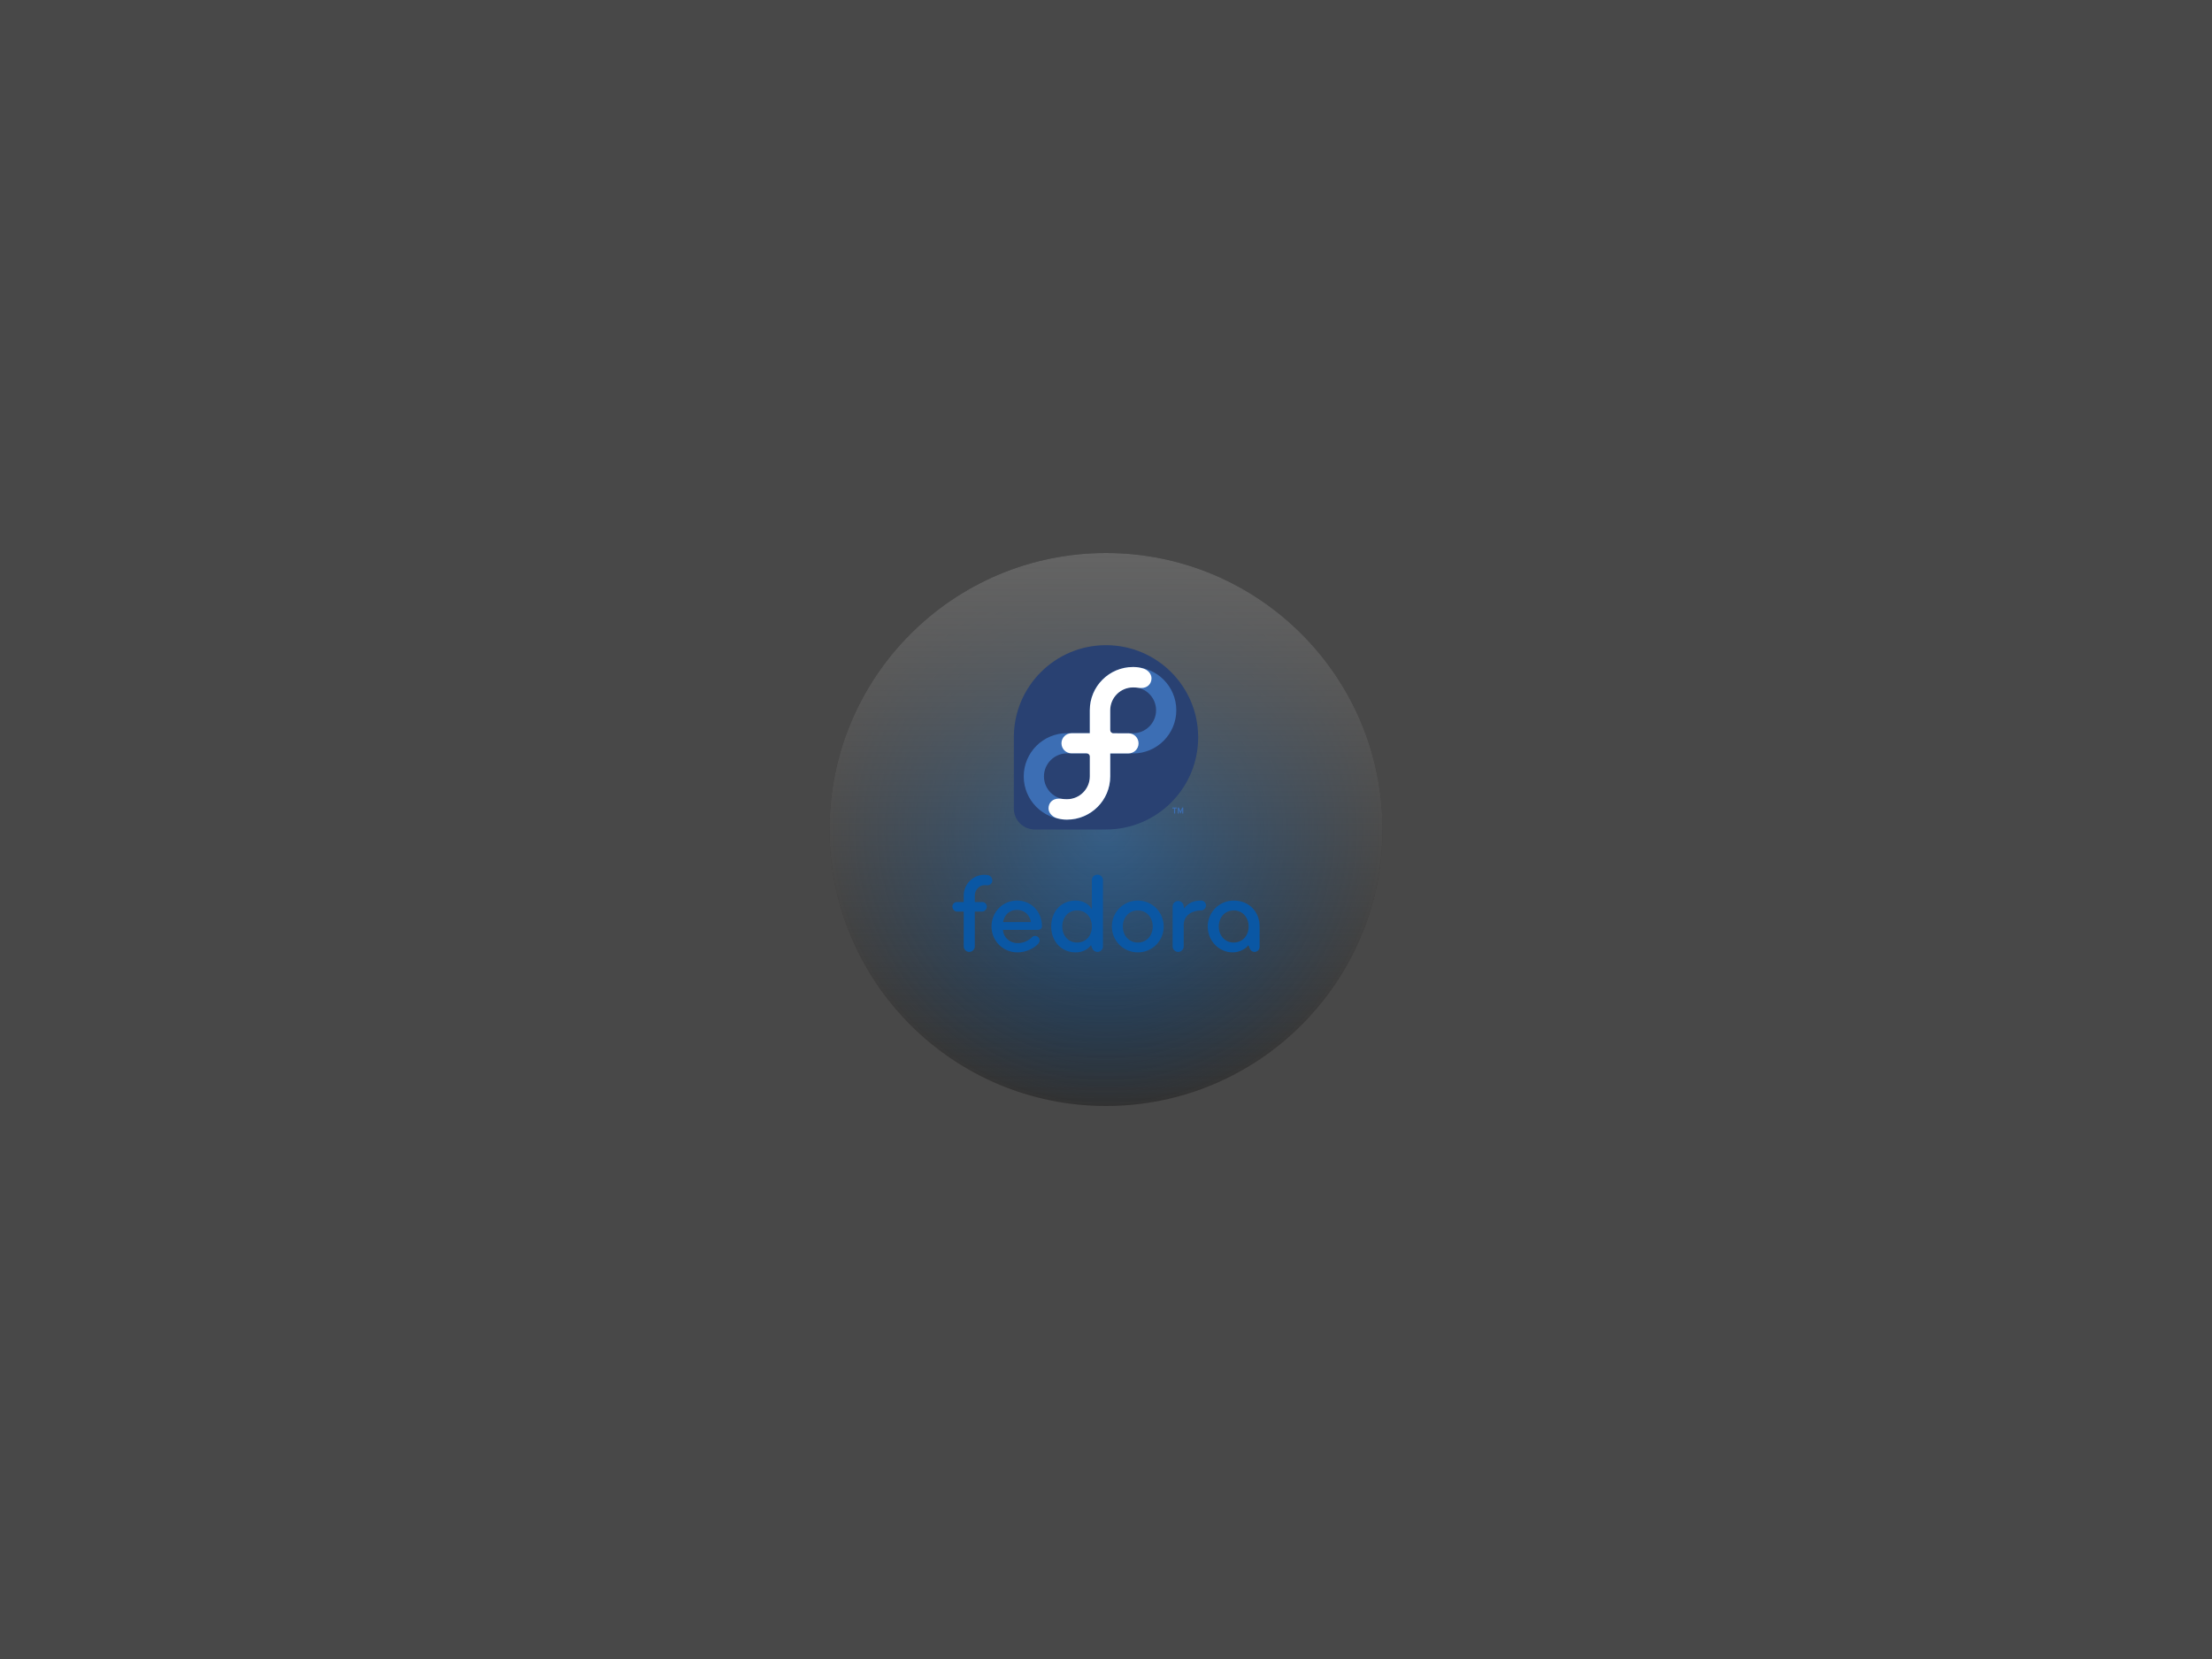
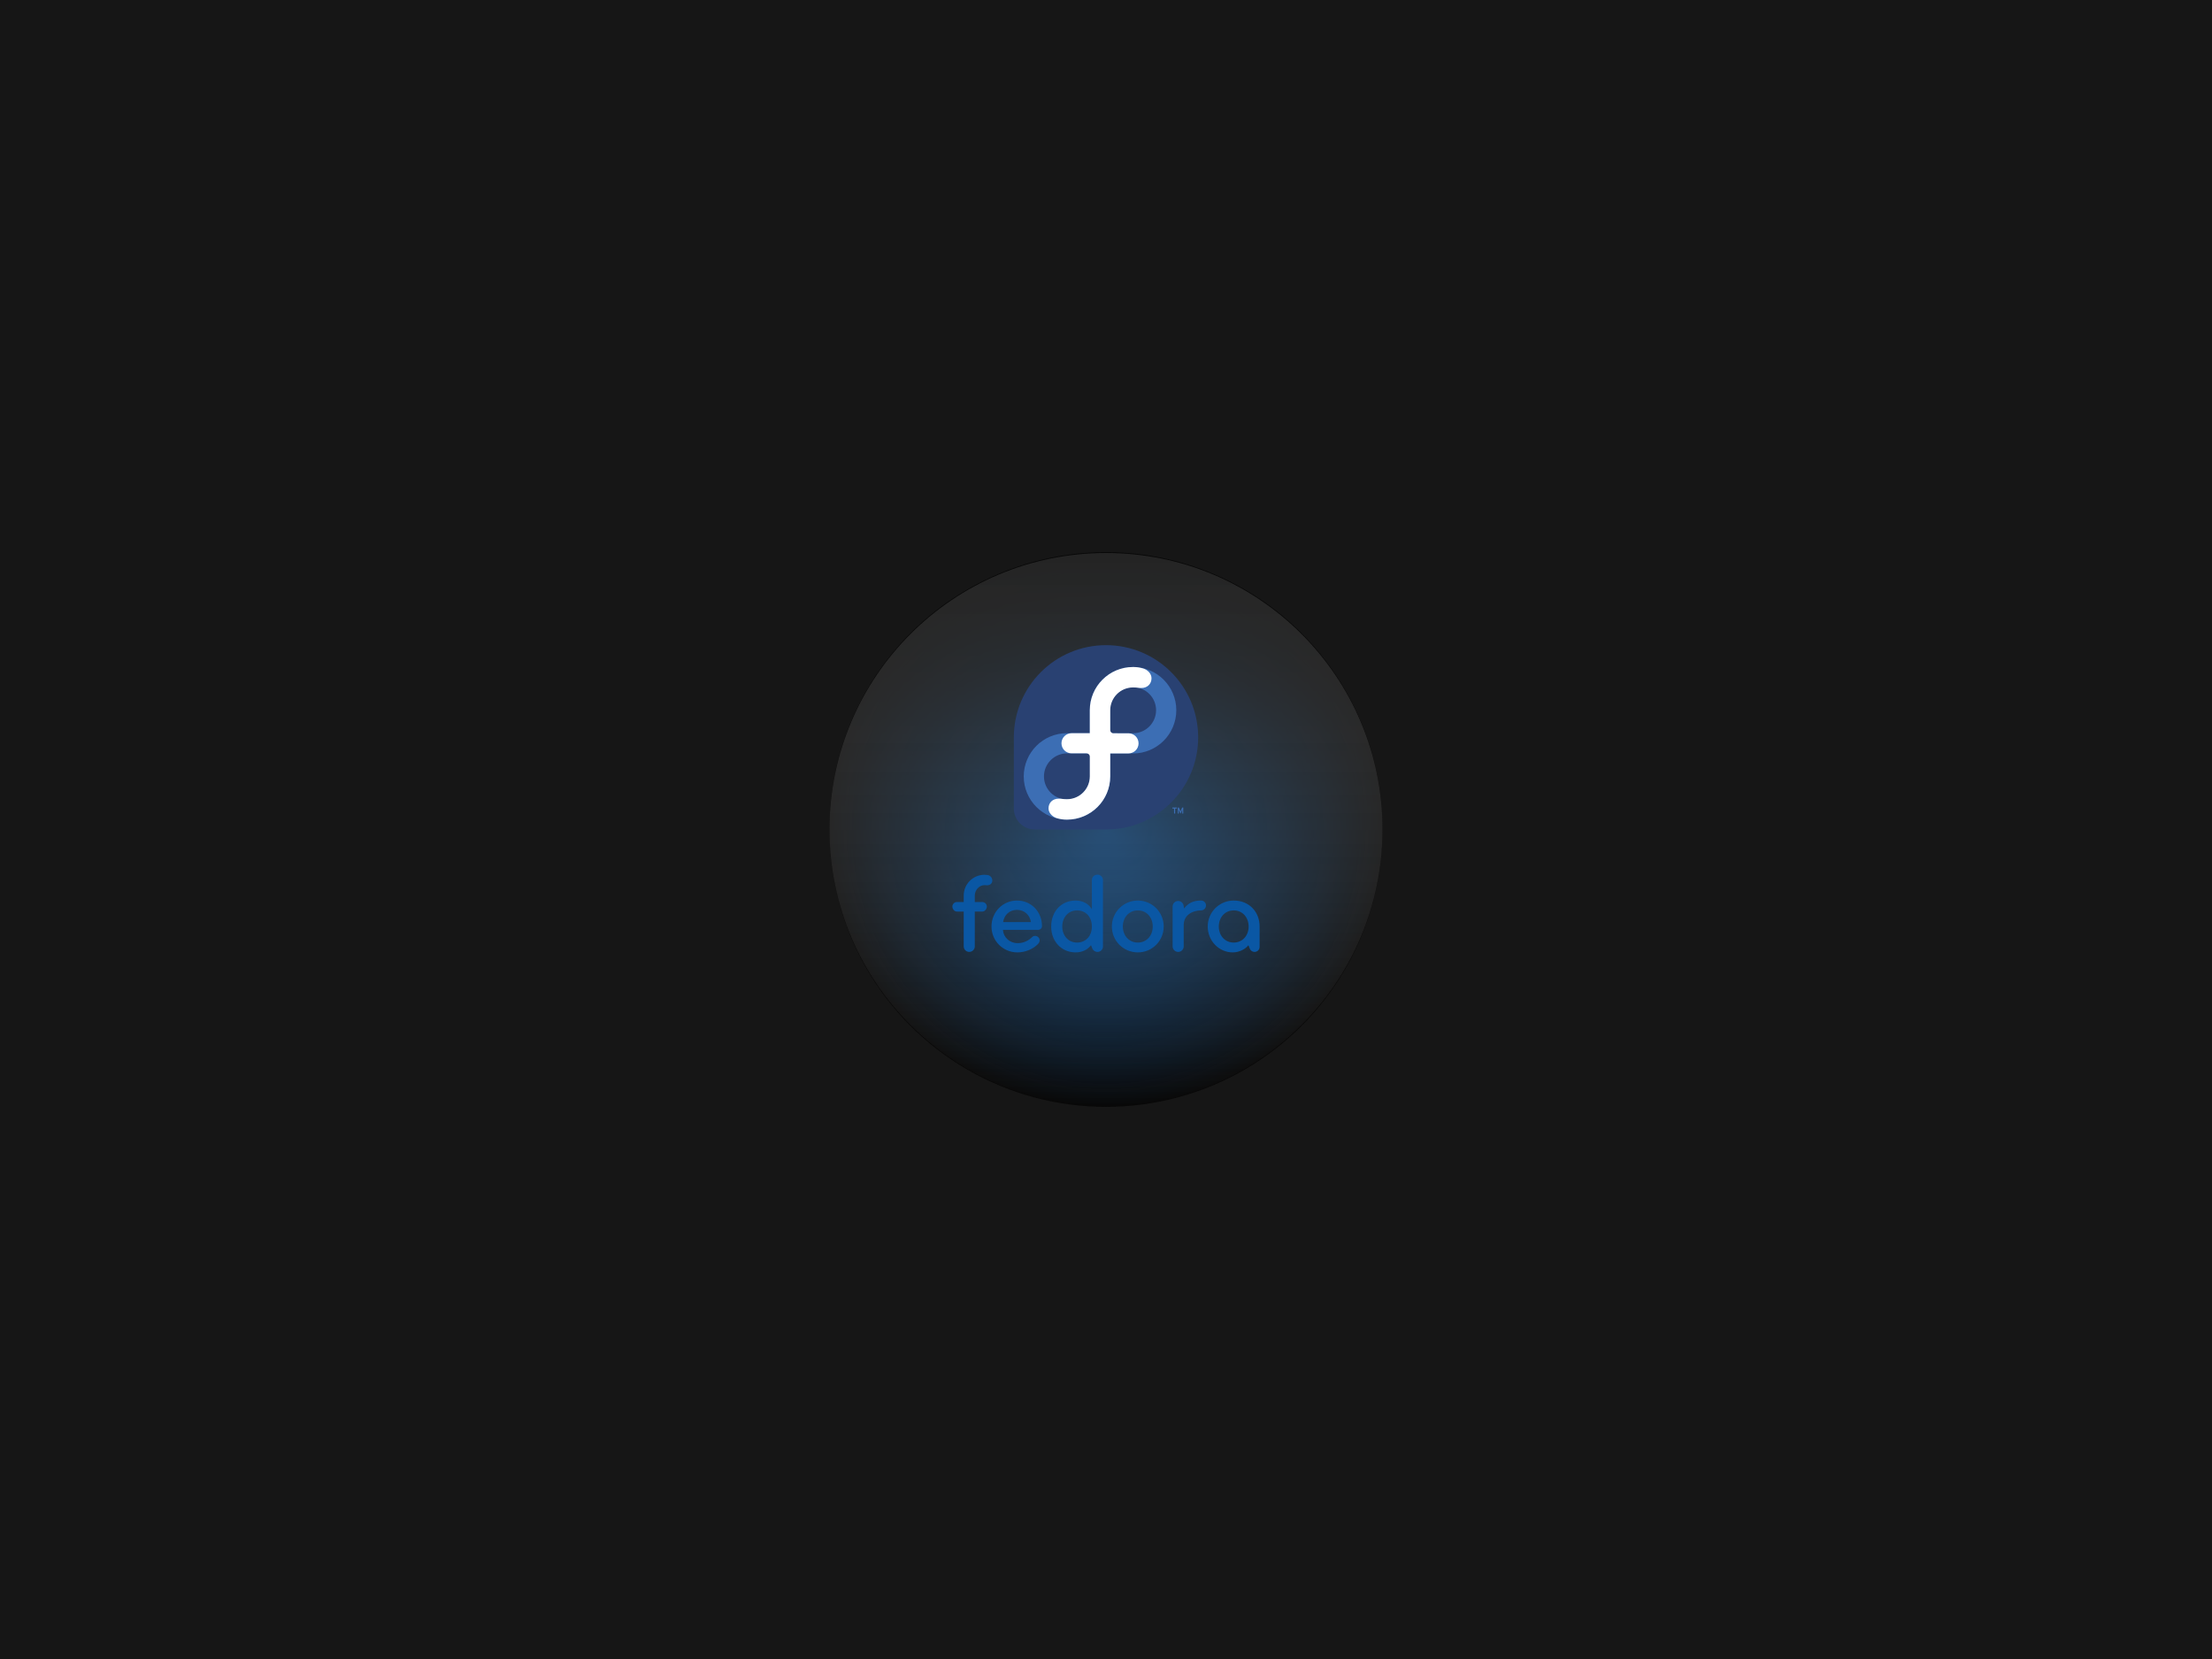
<svg xmlns="http://www.w3.org/2000/svg" xmlns:ns1="http://www.openswatchbook.org/uri/2009/osb" xmlns:xlink="http://www.w3.org/1999/xlink" id="svg3004" version="1.1" width="640" height="480" xml:space="preserve">
  <defs id="defs3008">
    <linearGradient id="linearGradient4140">
      <stop style="stop-color:#0a58a4;stop-opacity:1;" offset="0" id="stop4142" />
      <stop style="stop-color:#0a58a4;stop-opacity:0;" offset="1" id="stop4144" />
    </linearGradient>
    <linearGradient id="linearGradient4226">
      <stop style="stop-color:#0044aa;stop-opacity:1;" offset="0" id="stop4228" />
      <stop style="stop-color:#0044aa;stop-opacity:0;" offset="1" id="stop4230" />
    </linearGradient>
    <linearGradient id="linearGradient4164">
      <stop style="stop-color:#a80030;stop-opacity:1;" offset="0" id="stop4166" />
      <stop style="stop-color:#a80030;stop-opacity:0;" offset="1" id="stop4168" />
    </linearGradient>
    <linearGradient id="linearGradient5303">
      <stop style="stop-color:#f26711;stop-opacity:1;" offset="0" id="stop5305" />
      <stop style="stop-color:#f26711;stop-opacity:0;" offset="1" id="stop5307" />
    </linearGradient>
    <linearGradient id="linearGradient5267">
      <stop style="stop-color:#666666;stop-opacity:1;" offset="0" id="stop5269" />
      <stop style="stop-color:#666666;stop-opacity:0;" offset="1" id="stop5271" />
    </linearGradient>
    <linearGradient id="linearGradient5251" ns1:paint="solid">
      <stop style="stop-color:#666666;stop-opacity:1;" offset="0" id="stop5253" />
    </linearGradient>
    <linearGradient xlink:href="#linearGradient5267" id="linearGradient5273" x1="-395.365" y1="-212.642" x2="4.763" y2="-212.642" gradientUnits="userSpaceOnUse" />
    <radialGradient xlink:href="#linearGradient5303" id="radialGradient5325" cx="-163.148" cy="-366.263" fx="-163.148" fy="-366.263" r="144.094" gradientTransform="matrix(1,0,0,0.9338842,0,-24.21576)" gradientUnits="userSpaceOnUse" />
    <radialGradient xlink:href="#linearGradient4164" id="radialGradient4170" cx="1447.778" cy="-272.917" fx="1447.778" fy="-272.917" r="223.333" gradientTransform="matrix(1,0,0,0.9751244,0,-6.788974)" gradientUnits="userSpaceOnUse" />
    <radialGradient xlink:href="#linearGradient4164-9" id="radialGradient4170-9" cx="1447.778" cy="-272.917" fx="1447.778" fy="-272.917" r="223.333" gradientTransform="matrix(1,0,0,0.9751244,0,-6.788974)" gradientUnits="userSpaceOnUse" />
    <linearGradient id="linearGradient4164-9">
      <stop style="stop-color:#a80030;stop-opacity:1;" offset="0" id="stop4166-0" />
      <stop style="stop-color:#a80030;stop-opacity:0;" offset="1" id="stop4168-2" />
    </linearGradient>
    <radialGradient r="223.333" fy="-272.917" fx="1447.778" cy="-272.917" cx="1447.778" gradientTransform="matrix(1,0,0,0.9751244,0,-6.788974)" gradientUnits="userSpaceOnUse" id="radialGradient4206" xlink:href="#linearGradient4164-9" />
    <radialGradient xlink:href="#linearGradient4164" id="radialGradient14319" gradientUnits="userSpaceOnUse" gradientTransform="matrix(1,0,0,0.9751244,0,-6.788974)" cx="1447.778" cy="-272.917" fx="1447.778" fy="-272.917" r="223.333" />
    <linearGradient xlink:href="#linearGradient5267" id="linearGradient14321" gradientUnits="userSpaceOnUse" x1="-395.365" y1="-212.642" x2="4.763" y2="-212.642" />
    <linearGradient xlink:href="#linearGradient5267" id="linearGradient14345" gradientUnits="userSpaceOnUse" x1="-395.365" y1="-212.642" x2="4.763" y2="-212.642" />
    <radialGradient xlink:href="#linearGradient4164" id="radialGradient14347" gradientUnits="userSpaceOnUse" gradientTransform="matrix(1,0,0,0.9751244,0,-6.788974)" cx="1447.778" cy="-272.917" fx="1447.778" fy="-272.917" r="223.333" />
    <radialGradient xlink:href="#linearGradient4164" id="radialGradient14931" gradientUnits="userSpaceOnUse" gradientTransform="matrix(1,0,0,0.9751244,0,-6.788974)" cx="1447.778" cy="-272.917" fx="1447.778" fy="-272.917" r="223.333" />
    <linearGradient xlink:href="#linearGradient5267" id="linearGradient14933" gradientUnits="userSpaceOnUse" x1="-395.365" y1="-212.642" x2="4.763" y2="-212.642" />
    <radialGradient xlink:href="#linearGradient4164" id="radialGradient14961" gradientUnits="userSpaceOnUse" gradientTransform="matrix(1,0,0,0.9751244,0,-6.788974)" cx="1447.778" cy="-272.917" fx="1447.778" fy="-272.917" r="223.333" />
    <linearGradient xlink:href="#linearGradient5267" id="linearGradient14963" gradientUnits="userSpaceOnUse" x1="-395.365" y1="-212.642" x2="4.763" y2="-212.642" />
    <linearGradient xlink:href="#linearGradient5267" id="linearGradient14991" gradientUnits="userSpaceOnUse" x1="-395.365" y1="-212.642" x2="4.763" y2="-212.642" />
    <linearGradient xlink:href="#linearGradient5267" id="linearGradient15015" gradientUnits="userSpaceOnUse" x1="-395.365" y1="-212.642" x2="4.763" y2="-212.642" />
    <linearGradient xlink:href="#linearGradient5267" id="linearGradient3725" gradientUnits="userSpaceOnUse" x1="-395.365" y1="-212.642" x2="4.763" y2="-212.642" />
    <radialGradient r="125.556" fy="-292.917" fx="-318.889" cy="-292.917" cx="-318.889" gradientTransform="matrix(1,0,0,1.061947,0,18.14526)" gradientUnits="userSpaceOnUse" id="radialGradient3812" xlink:href="#linearGradient3787-8" />
    <linearGradient id="linearGradient3787-8">
      <stop style="stop-color:#000000;stop-opacity:1;" offset="0" id="stop3789-9" />
      <stop style="stop-color:#000000;stop-opacity:0;" offset="1" id="stop3791-4" />
    </linearGradient>
    <radialGradient r="125.556" fy="-292.917" fx="-318.889" cy="-292.917" cx="-318.889" gradientTransform="matrix(1,0,0,1.061947,0,18.14526)" gradientUnits="userSpaceOnUse" id="radialGradient6789" xlink:href="#linearGradient3787-8" />
    <radialGradient xlink:href="#linearGradient4226" id="radialGradient4232" cx="1447.778" cy="-272.917" fx="1447.778" fy="-272.917" r="223.333" gradientTransform="matrix(1,0,0,0.9751244,0,-6.788974)" gradientUnits="userSpaceOnUse" />
    <linearGradient xlink:href="#linearGradient5267" id="linearGradient3366" gradientUnits="userSpaceOnUse" x1="-395.365" y1="-212.642" x2="4.763" y2="-212.642" />
    <radialGradient xlink:href="#linearGradient3787-8" id="radialGradient3370" gradientUnits="userSpaceOnUse" gradientTransform="matrix(1,0,0,1.061947,0,18.14526)" cx="-318.889" cy="-292.917" fx="-318.889" fy="-292.917" r="125.556" />
    <radialGradient xlink:href="#linearGradient4140" id="radialGradient4146" cx="1447.778" cy="-272.917" fx="1447.778" fy="-272.917" r="223.333" gradientTransform="matrix(1,0,0,0.9751244,0,-6.788974)" gradientUnits="userSpaceOnUse" />
    <radialGradient xlink:href="#linearGradient3787-8" id="radialGradient3093" gradientUnits="userSpaceOnUse" gradientTransform="matrix(1,0,0,1.061947,0,18.14526)" cx="-318.889" cy="-292.917" fx="-318.889" fy="-292.917" r="125.556" />
    <radialGradient xlink:href="#linearGradient4140" id="radialGradient3095" gradientUnits="userSpaceOnUse" gradientTransform="matrix(1,0,0,0.9751244,0,-6.788974)" cx="1447.778" cy="-272.917" fx="1447.778" fy="-272.917" r="223.333" />
    <linearGradient xlink:href="#linearGradient5267" id="linearGradient3097" gradientUnits="userSpaceOnUse" x1="-395.365" y1="-212.642" x2="4.763" y2="-212.642" />
    <radialGradient xlink:href="#linearGradient3787-8" id="radialGradient7088" gradientUnits="userSpaceOnUse" gradientTransform="matrix(1,0,0,1.061947,0,18.14526)" cx="-318.889" cy="-292.917" fx="-318.889" fy="-292.917" r="125.556" />
    <radialGradient xlink:href="#linearGradient4140" id="radialGradient7090" gradientUnits="userSpaceOnUse" gradientTransform="matrix(1,0,0,0.9751244,0,-6.788974)" cx="1447.778" cy="-272.917" fx="1447.778" fy="-272.917" r="223.333" />
    <linearGradient xlink:href="#linearGradient5267" id="linearGradient7092" gradientUnits="userSpaceOnUse" x1="-395.365" y1="-212.642" x2="4.763" y2="-212.642" />
    <radialGradient xlink:href="#linearGradient3787-8" id="radialGradient7156" gradientUnits="userSpaceOnUse" gradientTransform="matrix(1,0,0,1.061947,0,18.14526)" cx="-318.889" cy="-292.917" fx="-318.889" fy="-292.917" r="125.556" />
    <radialGradient xlink:href="#linearGradient4140" id="radialGradient7158" gradientUnits="userSpaceOnUse" gradientTransform="matrix(1,0,0,0.9751244,0,-6.788974)" cx="1447.778" cy="-272.917" fx="1447.778" fy="-272.917" r="223.333" />
    <linearGradient xlink:href="#linearGradient5267" id="linearGradient7160" gradientUnits="userSpaceOnUse" x1="-395.365" y1="-212.642" x2="4.763" y2="-212.642" />
    <radialGradient xlink:href="#linearGradient3787-8-5" id="radialGradient3863" gradientUnits="userSpaceOnUse" gradientTransform="matrix(1,0,0,1.061947,0,18.14526)" cx="-318.889" cy="-292.917" fx="-318.889" fy="-292.917" r="125.556" />
    <linearGradient id="linearGradient3787-8-5">
      <stop style="stop-color:#000000;stop-opacity:1;" offset="0" id="stop3789-9-3" />
      <stop style="stop-color:#000000;stop-opacity:0;" offset="1" id="stop3791-4-6" />
    </linearGradient>
    <radialGradient xlink:href="#linearGradient3882" id="radialGradient3865" gradientUnits="userSpaceOnUse" gradientTransform="matrix(1,0,0,0.9751244,0,-6.788974)" cx="1447.778" cy="-272.917" fx="1447.778" fy="-272.917" r="223.333" />
    <linearGradient id="linearGradient3882">
      <stop style="stop-color:#0a57a4;stop-opacity:1;" offset="0" id="stop3904" />
      <stop style="stop-color:#0a57a4;stop-opacity:0;" offset="1" id="stop3886" />
    </linearGradient>
    <linearGradient xlink:href="#linearGradient5267-9" id="linearGradient3883" gradientUnits="userSpaceOnUse" x1="-395.365" y1="-212.642" x2="4.763" y2="-212.642" />
    <linearGradient id="linearGradient5267-9">
      <stop style="stop-color:#666666;stop-opacity:1;" offset="0" id="stop5269-7" />
      <stop style="stop-color:#666666;stop-opacity:0;" offset="1" id="stop5271-3" />
    </linearGradient>
    <linearGradient xlink:href="#linearGradient5267-9" id="linearGradient3155" gradientUnits="userSpaceOnUse" x1="-395.365" y1="-212.642" x2="4.763" y2="-212.642" />
    <radialGradient xlink:href="#linearGradient3882" id="radialGradient3157" gradientUnits="userSpaceOnUse" gradientTransform="matrix(1,0,0,0.9751244,0,-6.788974)" cx="1447.778" cy="-272.917" fx="1447.778" fy="-272.917" r="223.333" />
    <radialGradient xlink:href="#linearGradient3787-8-5" id="radialGradient3159" gradientUnits="userSpaceOnUse" gradientTransform="matrix(1,0,0,1.061947,0,18.14526)" cx="-318.889" cy="-292.917" fx="-318.889" fy="-292.917" r="125.556" />
    <radialGradient xlink:href="#linearGradient3787-8-4" id="radialGradient3857" gradientUnits="userSpaceOnUse" gradientTransform="matrix(1,0,0,1.061947,0,18.14526)" cx="-318.889" cy="-292.917" fx="-318.889" fy="-292.917" r="125.556" />
    <linearGradient id="linearGradient3787-8-4">
      <stop style="stop-color:#000000;stop-opacity:1;" offset="0" id="stop3789-9-1" />
      <stop style="stop-color:#000000;stop-opacity:0;" offset="1" id="stop3791-4-2" />
    </linearGradient>
    <radialGradient xlink:href="#linearGradient3882-3" id="radialGradient3855" gradientUnits="userSpaceOnUse" gradientTransform="matrix(1,0,0,0.9751244,0,-6.788974)" cx="1447.778" cy="-272.917" fx="1447.778" fy="-272.917" r="223.333" />
    <linearGradient id="linearGradient3882-3">
      <stop style="stop-color:#0a57a4;stop-opacity:1;" offset="0" id="stop3904-8" />
      <stop style="stop-color:#0a57a4;stop-opacity:0;" offset="1" id="stop3886-3" />
    </linearGradient>
    <linearGradient xlink:href="#linearGradient5267-92" id="linearGradient3853" gradientUnits="userSpaceOnUse" x1="-395.365" y1="-212.642" x2="4.763" y2="-212.642" />
    <linearGradient id="linearGradient5267-92">
-       <stop style="stop-color:#646464;stop-opacity:1;" offset="0" id="stop5269-8" />
+       <stop style="stop-color:#242424;stop-opacity:1;" offset="0" id="stop5269-8" />
      <stop style="stop-color:#666666;stop-opacity:0;" offset="1" id="stop5271-0" />
    </linearGradient>
+     <linearGradient xlink:href="#linearGradient5267-92" id="linearGradient3859" gradientUnits="userSpaceOnUse" x1="-395.365" y1="-212.642" x2="4.763" y2="-212.642" />
+     <radialGradient xlink:href="#linearGradient3882-3" id="radialGradient3861" gradientUnits="userSpaceOnUse" gradientTransform="matrix(1,0,0,0.9751244,0,-6.788974)" cx="1447.778" cy="-272.917" fx="1447.778" fy="-272.917" r="223.333" />
+     <radialGradient xlink:href="#linearGradient3787-8-4" id="radialGradient3864" gradientUnits="userSpaceOnUse" gradientTransform="matrix(1,0,0,1.061947,0,18.14526)" cx="-318.889" cy="-292.917" fx="-318.889" fy="-292.917" r="125.556" />
+     <linearGradient xlink:href="#linearGradient5267-92" id="linearGradient3862" gradientUnits="userSpaceOnUse" x1="-395.365" y1="-212.642" x2="4.763" y2="-212.642" />
+     <radialGradient xlink:href="#linearGradient3882-3" id="radialGradient3866" gradientUnits="userSpaceOnUse" gradientTransform="matrix(1,0,0,0.9751244,0,-6.788974)" cx="1447.778" cy="-272.917" fx="1447.778" fy="-272.917" r="223.333" />
+     <radialGradient xlink:href="#linearGradient3787-8-4" id="radialGradient3868" gradientUnits="userSpaceOnUse" gradientTransform="matrix(1,0,0,1.061947,0,18.14526)" cx="-318.889" cy="-292.917" fx="-318.889" fy="-292.917" r="125.556" />
  </defs>
  <g id="g3012" transform="matrix(1.25,0,0,-1.25,0,480)">
-     <rect style="fill:#484848;fill-opacity:1;stroke:none" id="rect3036" width="512" height="384" x="0" y="-384" transform="scale(1,-1)" />
-     <g transform="matrix(0.5925926,0,0,0.5925926,192,498.8976)" id="g3859">
-       <path transform="matrix(1.08777,0,0,-1.008,253.295,-858.2697)" d="m -34.286,-337.679 c 0,59.173 -44.452,107.143 -99.286,107.143 -54.834,0 -99.286,-47.969 -99.286,-107.143 0,-59.173 44.452,-107.143 99.286,-107.143 54.834,0 99.286,47.969 99.286,107.143 z" id="path3219" style="fill:#323232;fill-opacity:1;fill-rule:nonzero;stroke:none" />
-       <path transform="matrix(0,0.860177,0.81,0,345.2625,-243.5889)" d="m -193.333,-292.917 c 0,73.638 -56.213,133.333 -125.556,133.333 -69.342,0 -125.556,-59.695 -125.556,-133.333 0,-73.638 56.213,-133.333 125.556,-133.333 69.342,0 125.556,59.695 125.556,133.333 z" id="path5277-0" style="opacity:0.75;fill:url(#radialGradient3857);fill-opacity:1;fill-rule:evenodd;stroke:none" />
-       <path transform="matrix(0.4835821,0,0,-0.4959184,-592.1194,-653.2341)" d="m 1671.111,-272.917 c 0,120.275 -99.99,217.778 -223.333,217.778 -123.344,0 -223.333,-97.502 -223.333,-217.778 0,-120.275 99.99,-217.778 223.333,-217.778 123.344,0 223.333,97.502 223.333,217.778 z" id="path4162" style="fill:url(#radialGradient3855);fill-opacity:1;fill-rule:nonzero;stroke:none" />
-       <path transform="matrix(0,-0.5398262,-0.5813513,0,-15.61974,-623.3183)" d="m 4.763,-212.642 c 0,102.6 -89.572,185.774 -200.064,185.774 -110.493,0 -200.064,-83.174 -200.064,-185.774 0,-102.6 89.572,-185.774 200.064,-185.774 110.493,0 200.064,83.174 200.064,185.774 z" id="path3806" style="fill:url(#linearGradient3853);fill-opacity:1;fill-rule:evenodd;stroke:none" />
-       <g transform="translate(4.0326754e-4,-625.8897)" id="g7132">
+     <rect style="fill:#161616;fill-opacity:1;stroke:none" id="rect3036" width="512" height="384" x="0" y="-384" transform="scale(1,-1)" />
+     <g id="g3870">
+       <path transform="matrix(0.6446042,0,0,-0.5973332,342.1007,-9.706629)" d="m -34.286,-337.679 a 99.286,107.143 0 1 1 -198.571,0 99.286,107.143 0 1 1 198.571,0 z" id="path3219" style="fill:#080808;fill-opacity:1;fill-rule:nonzero;stroke:none" />
+       <path transform="matrix(0,0.5097344,0.4799999,0,396.6,354.5486)" d="m -193.333,-292.917 a 125.556,133.333 0 1 1 -251.111,0 125.556,133.333 0 1 1 251.111,0 z" id="path5277-0" style="opacity:0.75;fill:url(#radialGradient3868);fill-opacity:1;fill-rule:evenodd;stroke:none" />
+       <path transform="matrix(0.2865671,0,0,-0.2938775,-158.8855,111.7959)" d="m 1671.111,-272.917 a 223.333,217.778 0 1 1 -446.667,0 223.333,217.778 0 1 1 446.667,0 z" id="path4162" style="fill:url(#radialGradient3866);fill-opacity:1;fill-rule:nonzero;stroke:none" />
+       <path transform="matrix(0,-0.319897,-0.3445044,0,182.7439,129.5238)" d="m 4.763,-212.642 a 200.064,185.774 0 1 1 -400.129,0 200.064,185.774 0 1 1 400.129,0 z" id="path3806" style="fill:url(#linearGradient3862);fill-opacity:1;fill-rule:evenodd;stroke:none" />
+       <g transform="matrix(0.5925925,0,0,0.5925925,192.0006,128)" id="g7132">
        <path style="fill:#0a57a4;fill-opacity:1;fill-rule:nonzero;stroke:none" d="m 104.649,90.364 c -1.193,0 -2.168,-0.926 -2.168,-2.119 l 0,-11.406 c -1.105,2.033 -3.484,3.41 -6.313,3.41 -5.746,0 -9.581,-4.347 -9.581,-10.138 0,-5.79 3.968,-10.111 9.581,-10.111 2.504,0 4.67,1.035 5.97,2.832 l 0.481,-1.22 c 0.298,-0.838 1.114,-1.429 2.053,-1.429 1.188,-1e-5 2.142,0.949 2.142,2.142 l 0,0.027 0,25.894 c 0,1.193 -0.971,2.119 -2.164,2.119 z m -44.116,-0.049 c -4.476,0 -8.112,-3.631 -8.112,-8.107 l 0,-2.533 -2.649,0 c -0.972,0 -1.772,-0.804 -1.772,-1.776 0,-0.973 0.8,-1.959 1.772,-1.959 l 2.649,0 0,-13.588 c 0,-1.193 0.975,-2.168 2.168,-2.168 1.194,0 2.164,0.975 2.164,2.168 l 0,13.588 2.925,0 c 0.972,0 1.776,0.986 1.776,1.959 0,0.972 -0.804,1.776 -1.776,1.776 l -2.925,0 0,2.533 c 0,2.087 1.693,4.056 3.78,4.056 0.188,0 0.389,5.3e-4 0.574,-0.027 1.184,-0.175 2.291,0.361 2.466,1.545 0.175,1.183 -0.66,2.269 -1.843,2.444 -0.395,0.058 -0.798,0.089 -1.198,0.089 z m 12.715,-10.066 c -5.613,0 -9.973,-4.524 -9.973,-10.138 0,-5.614 4.498,-10.111 10.111,-10.111 3.094,0 6.229,1.328 8.085,3.317 0.398,0.398 0.623,0.921 0.623,1.407 0,0.353 -0.126,0.701 -0.347,1.011 -0.353,0.442 -0.894,0.717 -1.425,0.717 -0.398,0 -0.754,-0.082 -1.064,-0.392 -1.547,-1.502 -3.48,-2.444 -5.734,-2.444 -3.182,0 -5.562,2.222 -5.783,5.182 13.658,0 13.642,0 13.642,0 0.84,0 1.611,0.567 1.611,1.407 0,5.702 -4.177,10.044 -9.746,10.044 z m 47.18,0 C 114.814,80.249 110.29,75.724 110.29,70.111 110.29,64.497 114.814,60 120.428,60 c 5.614,0 10.111,4.497 10.111,10.111 0,5.613 -4.497,10.138 -10.111,10.138 z m 24.718,0 c -2.965,0 -4.924,-0.884 -6.656,-3.085 l -0.165,1.037 c -0.134,1.069 -1.038,1.888 -2.142,1.888 -1.198,0 -2.164,-0.97 -2.164,-2.168 l 0,-0.022 0,-15.547 c 0,-1.193 0.97,-2.168 2.164,-2.168 1.194,0 2.168,0.975 2.168,2.168 l 0,8.339 c 0,3.801 3.302,5.712 6.794,5.712 1.061,0 1.91,0.876 1.91,1.937 0,1.061 -0.849,1.91 -1.91,1.91 z m 12.738,0 c -5.614,0 -10.155,-4.524 -10.155,-10.138 0,-5.614 4.415,-10.111 9.764,-10.111 2.669,0 5.059,1.374 6.131,2.809 l 0.53,-1.336 c 0.283,-0.752 1.014,-1.291 1.865,-1.291 1.097,-1e-5 1.98,0.885 1.981,1.981 l 0,5.182 0,2.765 c 0.044,5.436 -3.839,10.138 -10.115,10.138 z M 73.248,76.611 c 2.917,0 5.038,-2.077 5.436,-4.773 l -10.872,0 c 0.442,2.828 2.475,4.773 5.436,4.773 z m 23.45,-0.209 c 3.536,0 5.783,-2.711 5.783,-6.291 0,-3.58 -2.247,-6.264 -5.783,-6.264 -3.536,0 -5.779,2.817 -5.779,6.264 0,3.447 2.243,6.291 5.779,6.291 z m 23.73,0 c 3.536,0 5.828,-2.844 5.828,-6.291 0,-3.447 -2.292,-6.264 -5.828,-6.264 -3.536,0 -5.85,2.817 -5.85,6.264 0,3.447 2.314,6.291 5.85,6.291 z m 37.456,0 c 3.536,0 5.828,-2.844 5.828,-6.291 0,-3.447 -2.292,-6.264 -5.828,-6.264 -3.536,0 -5.828,2.817 -5.828,6.264 0,3.447 2.292,6.291 5.828,6.291 z" id="path3562" />
        <g id="g3339" transform="matrix(0.3380263,0,0,0.3380303,-469.542,-107.8808)">
          <path style="fill:#294172" id="voice" d="m 1815.072,745.138 c 0,58.82 -47.683,106.504 -106.502,106.504 -58.793,0 -106.457,-47.644 -106.499,-106.429 l 0,-82.417 c 0.032,-13.347 10.857,-24.153 24.213,-24.153 l 82.329,0 c 58.8,0.023 106.459,47.69 106.459,106.494" />
          <path style="fill:none;stroke:#3c6eb4;stroke-width:23.368" id="in" d="m 1663.473,738.265 c 0,0 38.276,0 38.276,0 0,0 0,-38.276 0,-38.276 0,-21.128 -17.148,-38.276 -38.276,-38.276 -21.128,0 -38.276,17.148 -38.276,38.276 0,21.128 17.148,38.276 38.276,38.276 z" />
          <use xlink:href="#in" id="finity" transform="matrix(-1,0,0,-1,3403.312,1476.455)" x="0" y="0" width="744.094" height="1052.362" />
          <path style="fill:#ffffff" id="free" d="m 1713.457,749.919 0,-49.877 c 0,-27.603 -22.38,-49.984 -49.984,-49.984 -4.188,0 -7.165,0.473 -11.042,1.486 -5.653,1.479 -10.272,6.114 -10.274,11.505 0,6.516 4.73,11.256 11.8,11.256 3.365,0 4.586,-0.646 9.516,-0.646 14.553,0 26.358,11.788 26.384,26.341 l 0,22.925 c 0,2.054 -1.669,3.719 -3.727,3.719 l -17.332,0.003 c -6.458,0 -11.675,5.151 -11.675,11.626 0,6.516 5.271,11.645 11.799,11.645" />
          <use xlink:href="#free" id="dom" transform="matrix(-1,0,0,-1,3403.312,1476.455)" x="0" y="0" width="744.094" height="1052.362" />
          <path style="fill:#3c6eb4" id="TM" d="m 1796.695,657.075 c 0,0 0,4.425 0,4.425 l -2.023,-4.638 c 0,0 -1.969,4.638 -1.969,4.638 l 3e-4,-4.425 -1.135,0 0,6.988 1.19,0 c 0,0 1.947,-4.464 1.947,-4.464 l 1.918,4.464 1.204,0 0,-6.988 -1.133,0 z m -8.266,5.817 0,-5.817 -1.186,0 0,5.817 -1.988,0 0,1.17 5.16,0 0,-1.17" />
        </g>
      </g>
    </g>
  </g>
</svg>
